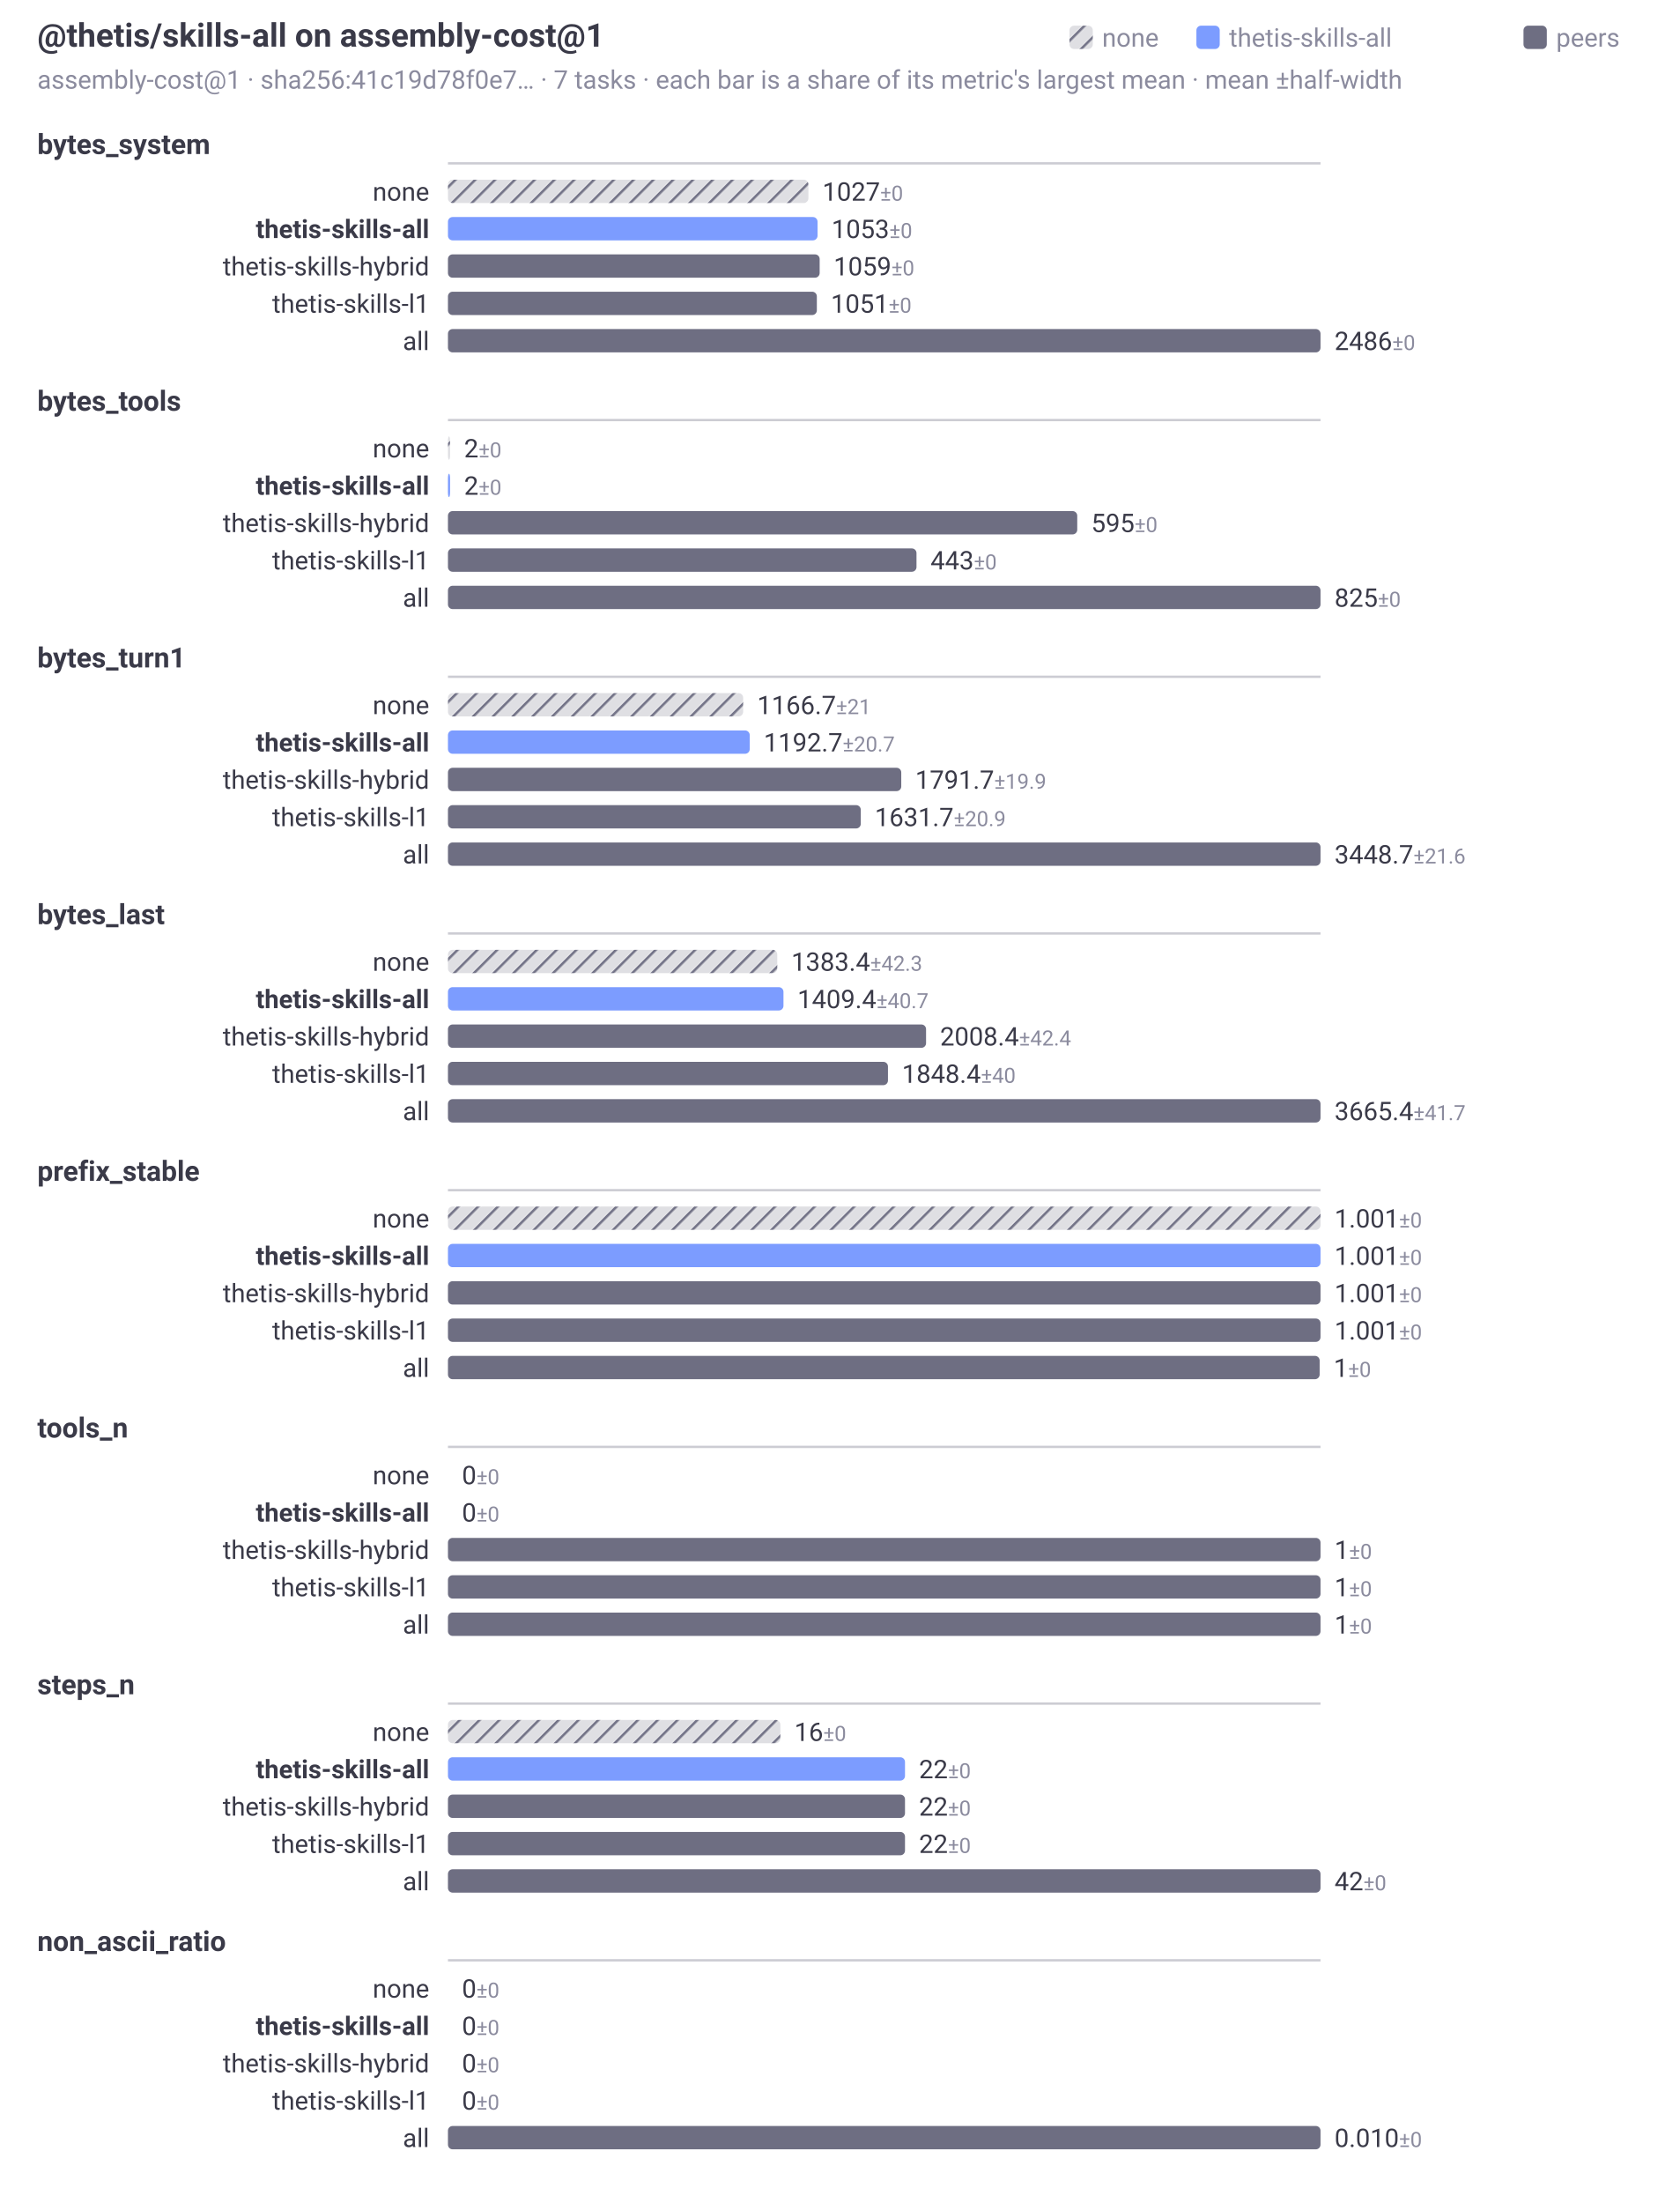
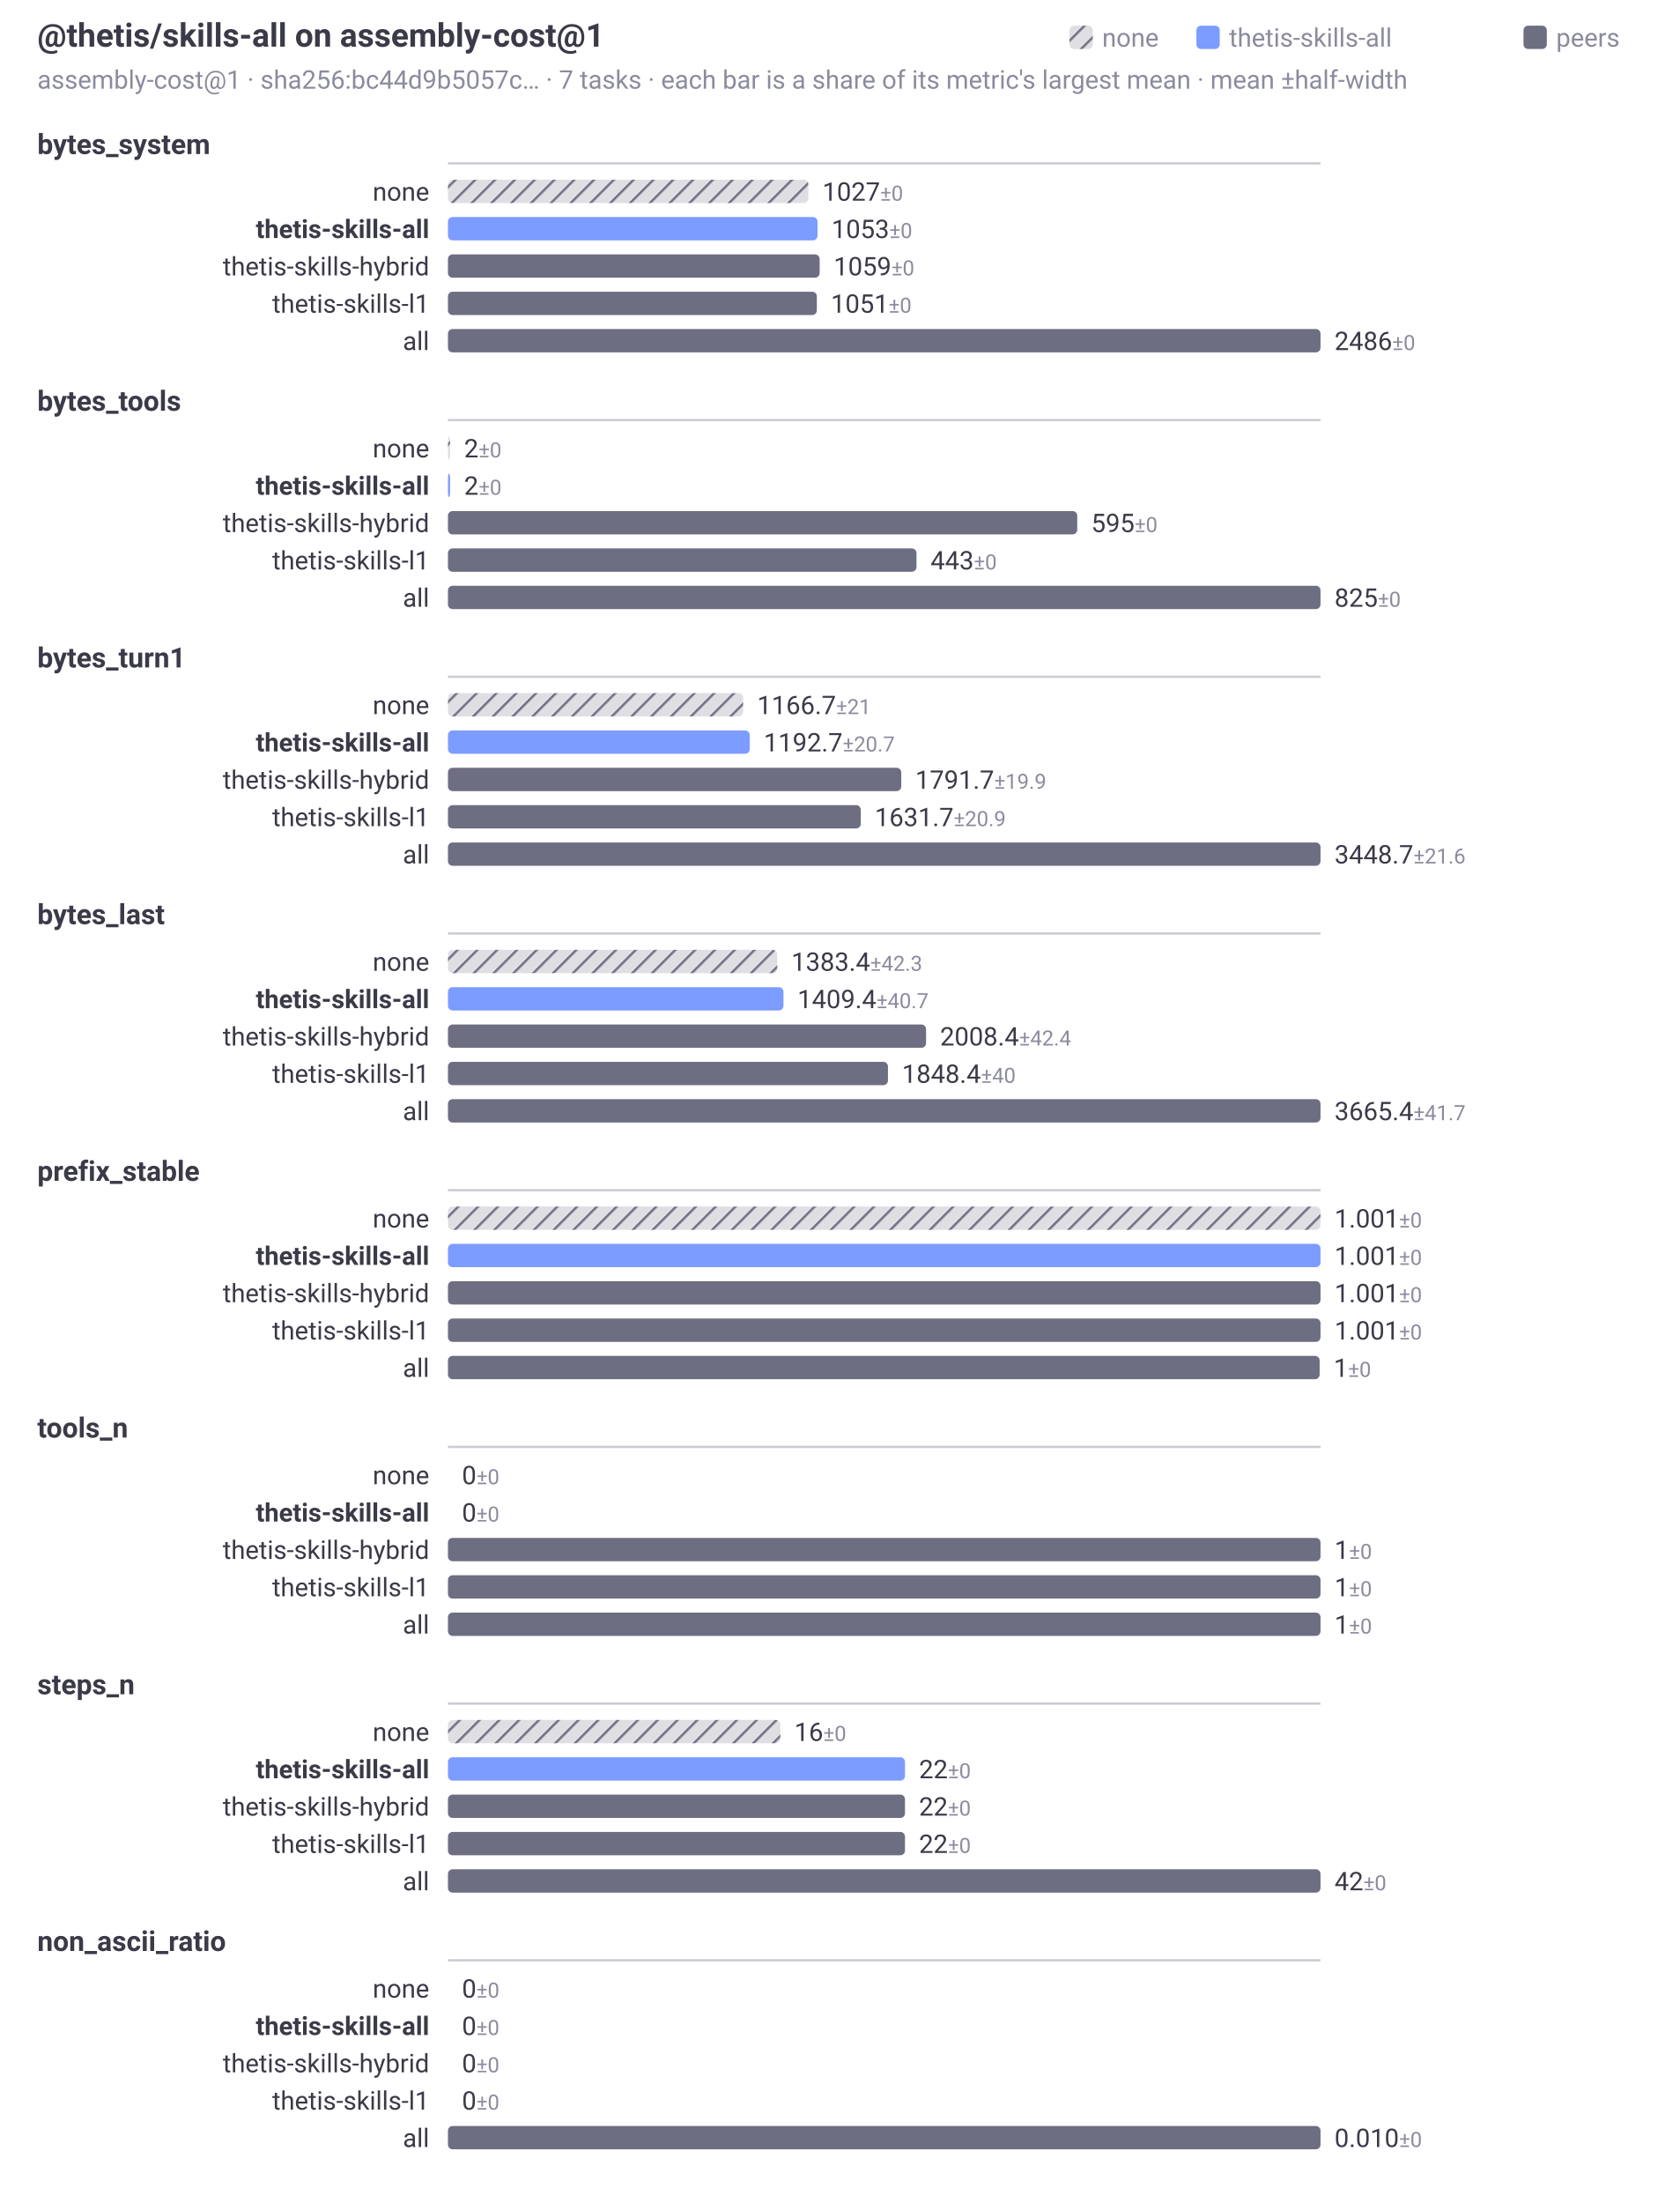
<svg xmlns="http://www.w3.org/2000/svg" width="720" height="944" viewBox="0 0 720 944" role="img" aria-labelledby="t d" font-family="system-ui, -apple-system, Segoe UI, Roboto, sans-serif">
  <style>.t{fill:#3a3a48}.f{fill:#8b8b9e}@media (prefers-color-scheme:dark){.t{fill:#d2d2dc}.f{fill:#9a9aae}}</style>
  <defs>
    <pattern id="hatch" width="6" height="6" patternUnits="userSpaceOnUse" patternTransform="rotate(45)">
      <rect width="6" height="6" fill="#6e6e82" fill-opacity="0.22" />
      <line x1="0" y1="0" x2="0" y2="6" stroke="#6e6e82" stroke-width="2" />
    </pattern>
  </defs>
  <text class="t" x="16" y="20" font-size="14" font-weight="600">@thetis/skills-all on assembly-cost@1</text>
-   <text class="f" x="16" y="38" font-size="11">assembly-cost@1 · sha256:41c19d78f0e7… · 7 tasks · each bar is a share of its metric's largest mean · mean ±half-width</text>
+   <text class="f" x="16" y="38" font-size="11">assembly-cost@1 · sha256:bc44d9b5057c… · 7 tasks · each bar is a share of its metric's largest mean · mean ±half-width</text>
  <rect x="653" y="11" width="10" height="10" rx="2" fill="#6e6e82" />
  <text class="f" x="667" y="20" font-size="11">peers</text>
  <rect x="512.8" y="11" width="10" height="10" rx="2" fill="#7c9cff" />
  <text class="f" x="526.8" y="20" font-size="11">thetis-skills-all</text>
  <rect x="458.4" y="11" width="10" height="10" rx="2" fill="url(#hatch)" />
  <text class="f" x="472.4" y="20" font-size="11">none</text>
  <text class="t" x="16" y="66" font-size="12" font-weight="600">bytes_system</text>
  <line x1="192" y1="70" x2="566" y2="70" stroke="#6e6e82" stroke-opacity="0.35" stroke-width="1" />
  <text class="t" x="184" y="86" font-size="11" text-anchor="end">none</text>
  <rect x="192" y="77" width="154.5" height="10" rx="2" fill="url(#hatch)" />
  <text class="t" x="352.5" y="86" font-size="11">1027<tspan class="f" font-size="9"> ±0</tspan>
  </text>
  <text class="t" x="184" y="102" font-size="11" text-anchor="end" font-weight="600">thetis-skills-all</text>
  <rect x="192" y="93" width="158.42" height="10" rx="2" fill="#7c9cff" />
  <text class="t" x="356.42" y="102" font-size="11">1053<tspan class="f" font-size="9"> ±0</tspan>
  </text>
  <text class="t" x="184" y="118" font-size="11" text-anchor="end">thetis-skills-hybrid</text>
  <rect x="192" y="109" width="159.32" height="10" rx="2" fill="#6e6e82" />
  <text class="t" x="357.32" y="118" font-size="11">1059<tspan class="f" font-size="9"> ±0</tspan>
  </text>
  <text class="t" x="184" y="134" font-size="11" text-anchor="end">thetis-skills-l1</text>
  <rect x="192" y="125" width="158.12" height="10" rx="2" fill="#6e6e82" />
  <text class="t" x="356.12" y="134" font-size="11">1051<tspan class="f" font-size="9"> ±0</tspan>
  </text>
  <text class="t" x="184" y="150" font-size="11" text-anchor="end">all</text>
  <rect x="192" y="141" width="374" height="10" rx="2" fill="#6e6e82" />
  <text class="t" x="572" y="150" font-size="11">2486<tspan class="f" font-size="9"> ±0</tspan>
  </text>
  <text class="t" x="16" y="176" font-size="12" font-weight="600">bytes_tools</text>
  <line x1="192" y1="180" x2="566" y2="180" stroke="#6e6e82" stroke-opacity="0.35" stroke-width="1" />
  <text class="t" x="184" y="196" font-size="11" text-anchor="end">none</text>
  <rect x="192" y="187" width="0.91" height="10" rx="2" fill="url(#hatch)" />
  <text class="t" x="198.91" y="196" font-size="11">2<tspan class="f" font-size="9"> ±0</tspan>
  </text>
  <text class="t" x="184" y="212" font-size="11" text-anchor="end" font-weight="600">thetis-skills-all</text>
  <rect x="192" y="203" width="0.91" height="10" rx="2" fill="#7c9cff" />
  <text class="t" x="198.91" y="212" font-size="11">2<tspan class="f" font-size="9"> ±0</tspan>
  </text>
  <text class="t" x="184" y="228" font-size="11" text-anchor="end">thetis-skills-hybrid</text>
  <rect x="192" y="219" width="269.73" height="10" rx="2" fill="#6e6e82" />
  <text class="t" x="467.73" y="228" font-size="11">595<tspan class="f" font-size="9"> ±0</tspan>
  </text>
  <text class="t" x="184" y="244" font-size="11" text-anchor="end">thetis-skills-l1</text>
  <rect x="192" y="235" width="200.83" height="10" rx="2" fill="#6e6e82" />
  <text class="t" x="398.83" y="244" font-size="11">443<tspan class="f" font-size="9"> ±0</tspan>
  </text>
  <text class="t" x="184" y="260" font-size="11" text-anchor="end">all</text>
  <rect x="192" y="251" width="374" height="10" rx="2" fill="#6e6e82" />
  <text class="t" x="572" y="260" font-size="11">825<tspan class="f" font-size="9"> ±0</tspan>
  </text>
  <text class="t" x="16" y="286" font-size="12" font-weight="600">bytes_turn1</text>
  <line x1="192" y1="290" x2="566" y2="290" stroke="#6e6e82" stroke-opacity="0.35" stroke-width="1" />
  <text class="t" x="184" y="306" font-size="11" text-anchor="end">none</text>
  <rect x="192" y="297" width="126.53" height="10" rx="2" fill="url(#hatch)" />
  <text class="t" x="324.53" y="306" font-size="11">1166.7<tspan class="f" font-size="9"> ±21</tspan>
  </text>
  <text class="t" x="184" y="322" font-size="11" text-anchor="end" font-weight="600">thetis-skills-all</text>
  <rect x="192" y="313" width="129.35" height="10" rx="2" fill="#7c9cff" />
  <text class="t" x="327.35" y="322" font-size="11">1192.7<tspan class="f" font-size="9"> ±20.7</tspan>
  </text>
  <text class="t" x="184" y="338" font-size="11" text-anchor="end">thetis-skills-hybrid</text>
  <rect x="192" y="329" width="194.3" height="10" rx="2" fill="#6e6e82" />
  <text class="t" x="392.3" y="338" font-size="11">1791.7<tspan class="f" font-size="9"> ±19.9</tspan>
  </text>
  <text class="t" x="184" y="354" font-size="11" text-anchor="end">thetis-skills-l1</text>
  <rect x="192" y="345" width="176.95" height="10" rx="2" fill="#6e6e82" />
  <text class="t" x="374.95" y="354" font-size="11">1631.7<tspan class="f" font-size="9"> ±20.9</tspan>
  </text>
  <text class="t" x="184" y="370" font-size="11" text-anchor="end">all</text>
  <rect x="192" y="361" width="374" height="10" rx="2" fill="#6e6e82" />
  <text class="t" x="572" y="370" font-size="11">3448.7<tspan class="f" font-size="9"> ±21.6</tspan>
  </text>
  <text class="t" x="16" y="396" font-size="12" font-weight="600">bytes_last</text>
  <line x1="192" y1="400" x2="566" y2="400" stroke="#6e6e82" stroke-opacity="0.35" stroke-width="1" />
  <text class="t" x="184" y="416" font-size="11" text-anchor="end">none</text>
  <rect x="192" y="407" width="141.16" height="10" rx="2" fill="url(#hatch)" />
  <text class="t" x="339.16" y="416" font-size="11">1383.4<tspan class="f" font-size="9"> ±42.3</tspan>
  </text>
  <text class="t" x="184" y="432" font-size="11" text-anchor="end" font-weight="600">thetis-skills-all</text>
  <rect x="192" y="423" width="143.81" height="10" rx="2" fill="#7c9cff" />
  <text class="t" x="341.81" y="432" font-size="11">1409.4<tspan class="f" font-size="9"> ±40.7</tspan>
  </text>
  <text class="t" x="184" y="448" font-size="11" text-anchor="end">thetis-skills-hybrid</text>
  <rect x="192" y="439" width="204.93" height="10" rx="2" fill="#6e6e82" />
  <text class="t" x="402.93" y="448" font-size="11">2008.4<tspan class="f" font-size="9"> ±42.4</tspan>
  </text>
  <text class="t" x="184" y="464" font-size="11" text-anchor="end">thetis-skills-l1</text>
  <rect x="192" y="455" width="188.6" height="10" rx="2" fill="#6e6e82" />
  <text class="t" x="386.6" y="464" font-size="11">1848.4<tspan class="f" font-size="9"> ±40</tspan>
  </text>
  <text class="t" x="184" y="480" font-size="11" text-anchor="end">all</text>
  <rect x="192" y="471" width="374" height="10" rx="2" fill="#6e6e82" />
  <text class="t" x="572" y="480" font-size="11">3665.4<tspan class="f" font-size="9"> ±41.7</tspan>
  </text>
  <text class="t" x="16" y="506" font-size="12" font-weight="600">prefix_stable</text>
  <line x1="192" y1="510" x2="566" y2="510" stroke="#6e6e82" stroke-opacity="0.35" stroke-width="1" />
  <text class="t" x="184" y="526" font-size="11" text-anchor="end">none</text>
  <rect x="192" y="517" width="374" height="10" rx="2" fill="url(#hatch)" />
  <text class="t" x="572" y="526" font-size="11">1.001<tspan class="f" font-size="9"> ±0</tspan>
  </text>
  <text class="t" x="184" y="542" font-size="11" text-anchor="end" font-weight="600">thetis-skills-all</text>
  <rect x="192" y="533" width="374" height="10" rx="2" fill="#7c9cff" />
  <text class="t" x="572" y="542" font-size="11">1.001<tspan class="f" font-size="9"> ±0</tspan>
  </text>
  <text class="t" x="184" y="558" font-size="11" text-anchor="end">thetis-skills-hybrid</text>
  <rect x="192" y="549" width="374" height="10" rx="2" fill="#6e6e82" />
  <text class="t" x="572" y="558" font-size="11">1.001<tspan class="f" font-size="9"> ±0</tspan>
  </text>
  <text class="t" x="184" y="574" font-size="11" text-anchor="end">thetis-skills-l1</text>
  <rect x="192" y="565" width="374" height="10" rx="2" fill="#6e6e82" />
  <text class="t" x="572" y="574" font-size="11">1.001<tspan class="f" font-size="9"> ±0</tspan>
  </text>
  <text class="t" x="184" y="590" font-size="11" text-anchor="end">all</text>
  <rect x="192" y="581" width="373.63" height="10" rx="2" fill="#6e6e82" />
  <text class="t" x="571.63" y="590" font-size="11">1<tspan class="f" font-size="9"> ±0</tspan>
  </text>
  <text class="t" x="16" y="616" font-size="12" font-weight="600">tools_n</text>
  <line x1="192" y1="620" x2="566" y2="620" stroke="#6e6e82" stroke-opacity="0.35" stroke-width="1" />
  <text class="t" x="184" y="636" font-size="11" text-anchor="end">none</text>
  <rect x="192" y="627" width="0" height="10" rx="2" fill="url(#hatch)" />
  <text class="t" x="198" y="636" font-size="11">0<tspan class="f" font-size="9"> ±0</tspan>
  </text>
  <text class="t" x="184" y="652" font-size="11" text-anchor="end" font-weight="600">thetis-skills-all</text>
  <rect x="192" y="643" width="0" height="10" rx="2" fill="#7c9cff" />
  <text class="t" x="198" y="652" font-size="11">0<tspan class="f" font-size="9"> ±0</tspan>
  </text>
  <text class="t" x="184" y="668" font-size="11" text-anchor="end">thetis-skills-hybrid</text>
  <rect x="192" y="659" width="374" height="10" rx="2" fill="#6e6e82" />
  <text class="t" x="572" y="668" font-size="11">1<tspan class="f" font-size="9"> ±0</tspan>
  </text>
  <text class="t" x="184" y="684" font-size="11" text-anchor="end">thetis-skills-l1</text>
  <rect x="192" y="675" width="374" height="10" rx="2" fill="#6e6e82" />
  <text class="t" x="572" y="684" font-size="11">1<tspan class="f" font-size="9"> ±0</tspan>
  </text>
  <text class="t" x="184" y="700" font-size="11" text-anchor="end">all</text>
  <rect x="192" y="691" width="374" height="10" rx="2" fill="#6e6e82" />
  <text class="t" x="572" y="700" font-size="11">1<tspan class="f" font-size="9"> ±0</tspan>
  </text>
  <text class="t" x="16" y="726" font-size="12" font-weight="600">steps_n</text>
  <line x1="192" y1="730" x2="566" y2="730" stroke="#6e6e82" stroke-opacity="0.35" stroke-width="1" />
  <text class="t" x="184" y="746" font-size="11" text-anchor="end">none</text>
  <rect x="192" y="737" width="142.48" height="10" rx="2" fill="url(#hatch)" />
  <text class="t" x="340.48" y="746" font-size="11">16<tspan class="f" font-size="9"> ±0</tspan>
  </text>
  <text class="t" x="184" y="762" font-size="11" text-anchor="end" font-weight="600">thetis-skills-all</text>
  <rect x="192" y="753" width="195.9" height="10" rx="2" fill="#7c9cff" />
  <text class="t" x="393.9" y="762" font-size="11">22<tspan class="f" font-size="9"> ±0</tspan>
  </text>
  <text class="t" x="184" y="778" font-size="11" text-anchor="end">thetis-skills-hybrid</text>
  <rect x="192" y="769" width="195.9" height="10" rx="2" fill="#6e6e82" />
  <text class="t" x="393.9" y="778" font-size="11">22<tspan class="f" font-size="9"> ±0</tspan>
  </text>
  <text class="t" x="184" y="794" font-size="11" text-anchor="end">thetis-skills-l1</text>
  <rect x="192" y="785" width="195.9" height="10" rx="2" fill="#6e6e82" />
  <text class="t" x="393.9" y="794" font-size="11">22<tspan class="f" font-size="9"> ±0</tspan>
  </text>
  <text class="t" x="184" y="810" font-size="11" text-anchor="end">all</text>
  <rect x="192" y="801" width="374" height="10" rx="2" fill="#6e6e82" />
  <text class="t" x="572" y="810" font-size="11">42<tspan class="f" font-size="9"> ±0</tspan>
  </text>
  <text class="t" x="16" y="836" font-size="12" font-weight="600">non_ascii_ratio</text>
  <line x1="192" y1="840" x2="566" y2="840" stroke="#6e6e82" stroke-opacity="0.35" stroke-width="1" />
  <text class="t" x="184" y="856" font-size="11" text-anchor="end">none</text>
  <rect x="192" y="847" width="0" height="10" rx="2" fill="url(#hatch)" />
  <text class="t" x="198" y="856" font-size="11">0<tspan class="f" font-size="9"> ±0</tspan>
  </text>
  <text class="t" x="184" y="872" font-size="11" text-anchor="end" font-weight="600">thetis-skills-all</text>
  <rect x="192" y="863" width="0" height="10" rx="2" fill="#7c9cff" />
  <text class="t" x="198" y="872" font-size="11">0<tspan class="f" font-size="9"> ±0</tspan>
  </text>
  <text class="t" x="184" y="888" font-size="11" text-anchor="end">thetis-skills-hybrid</text>
  <rect x="192" y="879" width="0" height="10" rx="2" fill="#6e6e82" />
  <text class="t" x="198" y="888" font-size="11">0<tspan class="f" font-size="9"> ±0</tspan>
  </text>
  <text class="t" x="184" y="904" font-size="11" text-anchor="end">thetis-skills-l1</text>
  <rect x="192" y="895" width="0" height="10" rx="2" fill="#6e6e82" />
  <text class="t" x="198" y="904" font-size="11">0<tspan class="f" font-size="9"> ±0</tspan>
  </text>
  <text class="t" x="184" y="920" font-size="11" text-anchor="end">all</text>
  <rect x="192" y="911" width="374" height="10" rx="2" fill="#6e6e82" />
  <text class="t" x="572" y="920" font-size="11">0.010<tspan class="f" font-size="9"> ±0</tspan>
  </text>
</svg>
